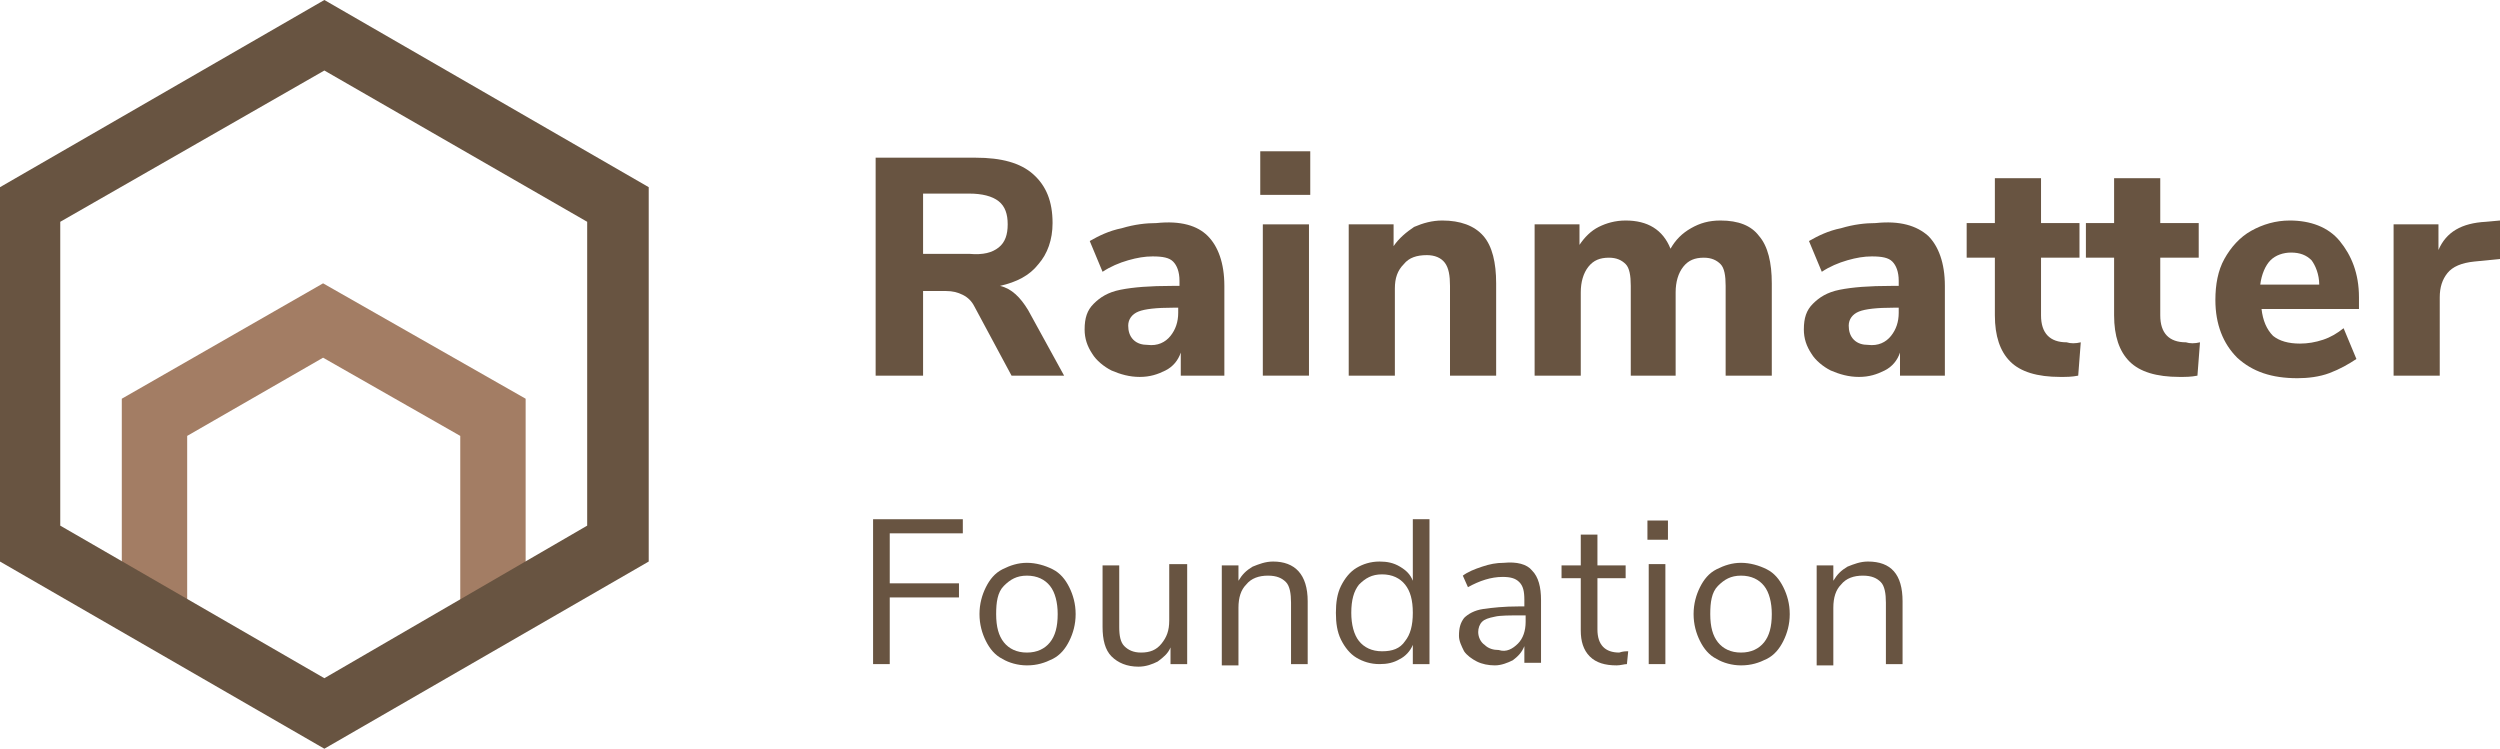
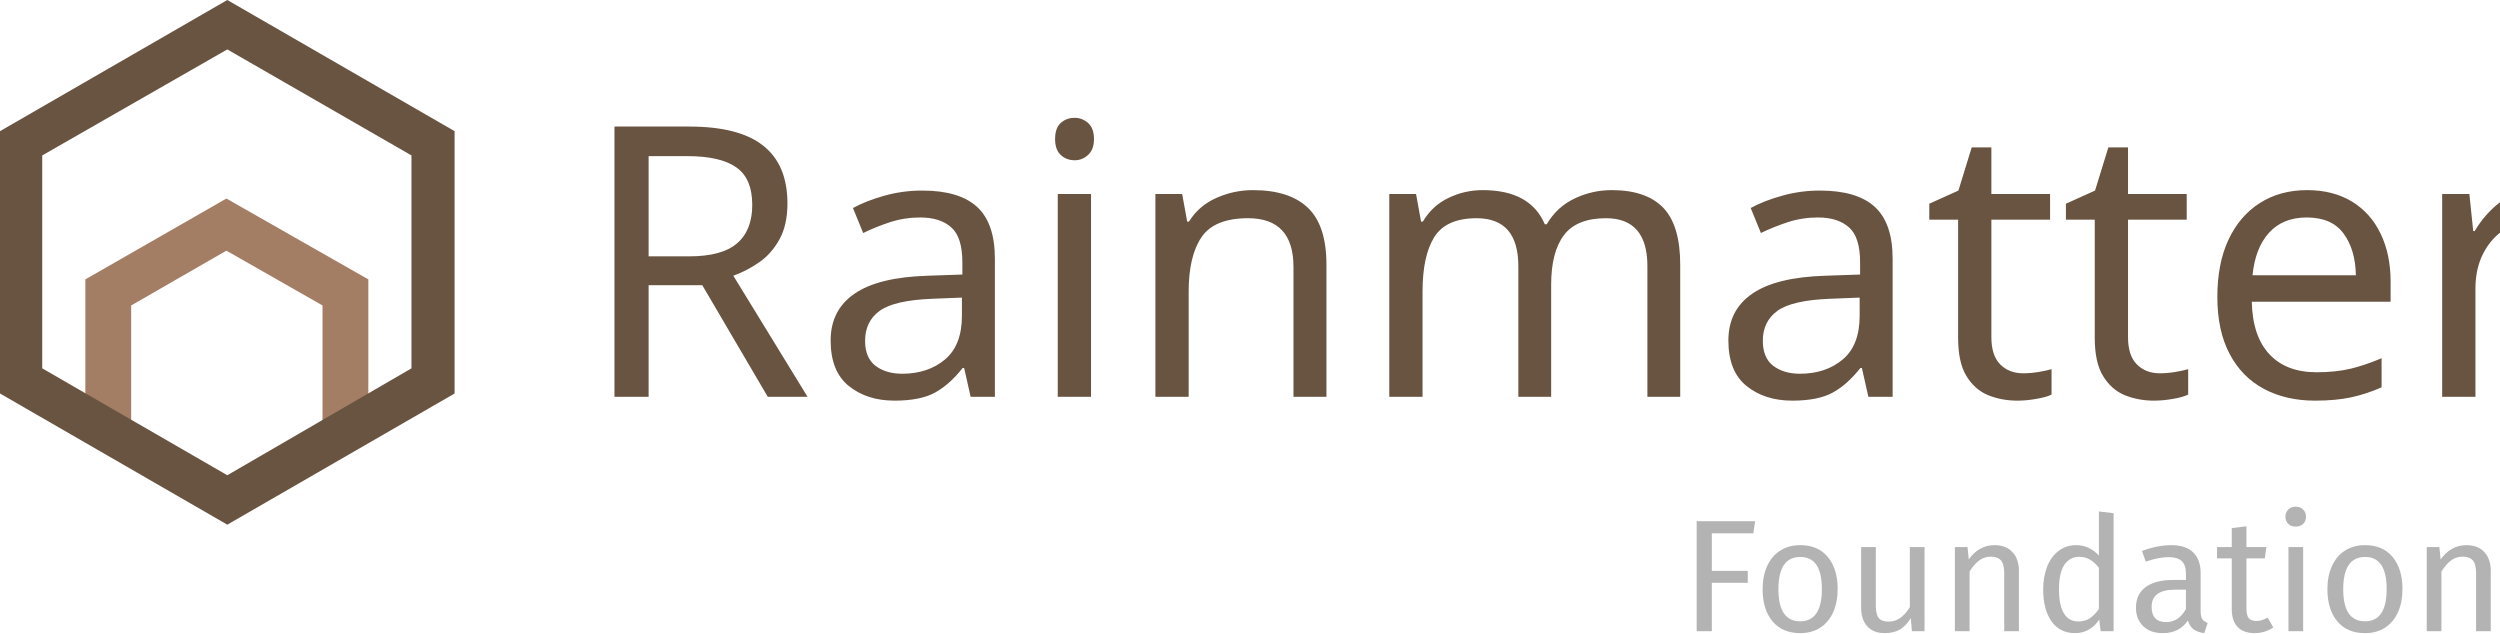
- <svg xmlns="http://www.w3.org/2000/svg" version="1.1" id="svg2" x="0px" y="0px" viewBox="0 0 195 58.4" xml:space="preserve" width="195" height="58.4">
+ <svg xmlns="http://www.w3.org/2000/svg" version="1.1" id="svg2" x="0px" y="0px" viewBox="0 0 177.168 44.868" xml:space="preserve" width="177.168" height="44.868">
  <defs id="defs73">
	
	
	
	

		
		
		
		
		
		
		
		
		
		
		
		
		
		
		
		
		
	</defs>
  <style type="text/css" id="style2">
	.st0{fill:#0000FF;}
	.st1{fill:#166DB7;}
	.st2{fill:#0E65AF;}
	.st3{fill:#005BA8;}
	.st4{fill:#1073CC;}
	.st5{fill:#4697D8;}
	.st6{fill:#000080;}
	.st7{fill:#000080;stroke:#000080;stroke-width:0.983;}
	.st8{fill:#000080;stroke:#000080;stroke-width:1.256;}
	.st9{fill:#A37D64;}
	.st10{fill:#685441;}
</style>
-   <g id="g1004" transform="translate(-4.8,-4.7)">
-     <path style="fill:#685441" id="path4" d="M 87.8,34 H 83.7 L 80.8,28.6 C 80.6,28.2 80.3,27.9 79.9,27.7 79.5,27.5 79.1,27.4 78.6,27.4 H 76.8 V 34 H 73.1 V 17 h 7.8 c 2,0 3.5,0.4 4.5,1.3 1,0.9 1.5,2.1 1.5,3.8 0,1.3 -0.4,2.4 -1.1,3.2 -0.7,0.9 -1.7,1.4 -3,1.7 0.9,0.2 1.6,0.9 2.2,1.9 z M 82.7,24 c 0.5,-0.4 0.7,-1 0.7,-1.8 0,-0.8 -0.2,-1.4 -0.7,-1.8 -0.5,-0.4 -1.3,-0.6 -2.3,-0.6 h -3.6 v 4.7 h 3.6 c 1.1,0.1 1.8,-0.1 2.3,-0.5 z" class="st10" />
-     <path style="fill:#685441" id="path6" d="m 99,23.1 c 0.8,0.8 1.3,2.1 1.3,3.9 v 7 h -3.4 v -1.8 c -0.2,0.6 -0.6,1.1 -1.2,1.4 -0.6,0.3 -1.2,0.5 -2,0.5 -0.8,0 -1.5,-0.2 -2.2,-0.5 -0.6,-0.3 -1.2,-0.8 -1.5,-1.3 -0.4,-0.6 -0.6,-1.2 -0.6,-1.9 0,-0.9 0.2,-1.5 0.7,-2 0.5,-0.5 1.1,-0.9 2.1,-1.1 1,-0.2 2.3,-0.3 4,-0.3 h 0.6 v -0.4 c 0,-0.7 -0.2,-1.2 -0.5,-1.5 -0.3,-0.3 -0.8,-0.4 -1.6,-0.4 -0.6,0 -1.2,0.1 -1.9,0.3 -0.7,0.2 -1.4,0.5 -2,0.9 l -1,-2.4 c 0.7,-0.4 1.5,-0.8 2.5,-1 1,-0.3 1.9,-0.4 2.7,-0.4 1.9,-0.2 3.2,0.2 4,1 z m -2.9,7.8 c 0.4,-0.5 0.6,-1.1 0.6,-1.8 v -0.4 h -0.4 c -1.3,0 -2.2,0.1 -2.7,0.3 -0.5,0.2 -0.8,0.6 -0.8,1.1 0,0.4 0.1,0.8 0.4,1.1 0.3,0.3 0.7,0.4 1.1,0.4 0.8,0.1 1.4,-0.2 1.8,-0.7 z" class="st10" />
-     <path style="fill:#685441" id="path8" d="m 103.1,16.5 h 3.9 v 3.4 h -3.9 z M 103.3,34 V 22.2 h 3.6 V 34 Z" class="st10" />
-     <path style="fill:#685441" id="path10" d="m 120.5,23.1 c 0.7,0.8 1,2.1 1,3.7 V 34 h -3.6 v -7 c 0,-0.8 -0.1,-1.4 -0.4,-1.8 -0.3,-0.4 -0.8,-0.6 -1.4,-0.6 -0.8,0 -1.4,0.2 -1.8,0.7 -0.5,0.5 -0.7,1.1 -0.7,1.9 V 34 H 110 V 22.2 h 3.5 v 1.7 c 0.4,-0.6 1,-1.1 1.6,-1.5 0.7,-0.3 1.4,-0.5 2.2,-0.5 1.4,0 2.5,0.4 3.2,1.2 z" class="st10" />
-     <path style="fill:#685441" id="path12" d="m 142,23.1 c 0.7,0.8 1,2.1 1,3.7 V 34 h -3.6 v -7 c 0,-0.8 -0.1,-1.4 -0.4,-1.7 -0.3,-0.3 -0.7,-0.5 -1.3,-0.5 -0.7,0 -1.2,0.2 -1.6,0.7 -0.4,0.5 -0.6,1.2 -0.6,2 V 34 H 132 v -7 c 0,-0.8 -0.1,-1.4 -0.4,-1.7 -0.3,-0.3 -0.7,-0.5 -1.3,-0.5 -0.7,0 -1.2,0.2 -1.6,0.7 -0.4,0.5 -0.6,1.2 -0.6,2 V 34 h -3.6 V 22.2 h 3.5 v 1.6 c 0.4,-0.6 0.9,-1.1 1.5,-1.4 0.6,-0.3 1.3,-0.5 2.1,-0.5 1.7,0 2.9,0.7 3.5,2.2 0.4,-0.7 0.9,-1.2 1.6,-1.6 0.7,-0.4 1.4,-0.6 2.3,-0.6 1.4,0 2.4,0.4 3,1.2 z" class="st10" />
-     <path style="fill:#685441" id="path14" d="m 155.2,23.1 c 0.8,0.8 1.3,2.1 1.3,3.9 v 7 H 153 v -1.8 c -0.2,0.6 -0.6,1.1 -1.2,1.4 -0.6,0.3 -1.2,0.5 -2,0.5 -0.8,0 -1.5,-0.2 -2.2,-0.5 -0.6,-0.3 -1.2,-0.8 -1.5,-1.3 -0.4,-0.6 -0.6,-1.2 -0.6,-1.9 0,-0.9 0.2,-1.5 0.7,-2 0.5,-0.5 1.1,-0.9 2.1,-1.1 1,-0.2 2.3,-0.3 4,-0.3 h 0.6 v -0.4 c 0,-0.7 -0.2,-1.2 -0.5,-1.5 -0.3,-0.3 -0.8,-0.4 -1.6,-0.4 -0.6,0 -1.2,0.1 -1.9,0.3 -0.7,0.2 -1.4,0.5 -2,0.9 l -1,-2.4 c 0.7,-0.4 1.5,-0.8 2.5,-1 1,-0.3 1.9,-0.4 2.7,-0.4 1.9,-0.2 3.2,0.2 4.1,1 z m -2.9,7.8 c 0.4,-0.5 0.6,-1.1 0.6,-1.8 v -0.4 h -0.4 c -1.3,0 -2.2,0.1 -2.7,0.3 -0.5,0.2 -0.8,0.6 -0.8,1.1 0,0.4 0.1,0.8 0.4,1.1 0.3,0.3 0.7,0.4 1.1,0.4 0.8,0.1 1.4,-0.2 1.8,-0.7 z" class="st10" />
-     <path style="fill:#685441" id="path16" d="m 167.1,31.4 -0.2,2.6 c -0.5,0.1 -0.9,0.1 -1.4,0.1 -1.8,0 -3.1,-0.4 -3.9,-1.2 -0.8,-0.8 -1.2,-2 -1.2,-3.6 v -4.5 h -2.2 v -2.7 h 2.2 v -3.5 h 3.6 v 3.5 h 3 v 2.7 h -3 v 4.5 c 0,1.4 0.7,2.1 2,2.1 0.3,0.1 0.7,0.1 1.1,0 z" class="st10" />
-     <path style="fill:#685441" id="path18" d="m 176.4,31.4 -0.2,2.6 c -0.5,0.1 -0.9,0.1 -1.4,0.1 -1.8,0 -3.1,-0.4 -3.9,-1.2 -0.8,-0.8 -1.2,-2 -1.2,-3.6 v -4.5 h -2.2 v -2.7 h 2.2 v -3.5 h 3.6 v 3.5 h 3 v 2.7 h -3 v 4.5 c 0,1.4 0.7,2.1 2,2.1 0.3,0.1 0.7,0.1 1.1,0 z" class="st10" />
-     <path style="fill:#685441" id="path20" d="m 188.9,28.8 h -7.7 c 0.1,0.9 0.4,1.6 0.9,2.1 0.5,0.4 1.2,0.6 2.1,0.6 0.6,0 1.2,-0.1 1.8,-0.3 0.6,-0.2 1.1,-0.5 1.6,-0.9 l 1,2.4 c -0.6,0.4 -1.3,0.8 -2.1,1.1 -0.8,0.3 -1.7,0.4 -2.5,0.4 -2,0 -3.5,-0.5 -4.7,-1.6 -1.1,-1.1 -1.7,-2.6 -1.7,-4.5 0,-1.2 0.2,-2.3 0.7,-3.2 0.5,-0.9 1.2,-1.7 2.1,-2.2 0.9,-0.5 1.9,-0.8 3,-0.8 1.6,0 3,0.5 3.9,1.6 0.9,1.1 1.5,2.5 1.5,4.4 v 0.9 z m -7,-3.8 c -0.4,0.4 -0.7,1.1 -0.8,1.9 h 4.6 c 0,-0.8 -0.3,-1.5 -0.6,-1.9 -0.4,-0.4 -0.9,-0.6 -1.6,-0.6 -0.6,0 -1.2,0.2 -1.6,0.6 z" class="st10" />
-     <path style="fill:#685441" id="path22" d="m 199.8,24.9 -2,0.2 c -1,0.1 -1.7,0.4 -2.1,0.9 -0.4,0.5 -0.6,1.1 -0.6,1.9 V 34 h -3.6 V 22.2 h 3.5 v 2 c 0.6,-1.4 1.8,-2.1 3.7,-2.2 l 1.1,-0.1 z" class="st10" />
+   <g id="g60" transform="translate(162.8152,11.59289)">
+ 		
+ 		
+ 		
+ 		
+ 		
+ 		
+ 		
+ 		
+ 		
+ 		
+ 	</g>
+   <g id="polygon1820_4_" transform="matrix(0.6366645,0,0,0.6366645,-3.05599,-2.992323)" style="stroke:none;stroke-width:0.785;stroke-miterlimit:4;stroke-dasharray:none">
+     <polygon style="fill:#a37d64;stroke:none;stroke-width:0.785;stroke-miterlimit:4;stroke-dasharray:none" id="polygon62" points="14.3,53 14.3,35.8 30,26.8 45.8,35.8 45.8,53 40.7,53 40.7,38.7 30,32.6 19.4,38.7 19.4,53 " class="st9" />
  </g>
-   <g id="g60" transform="translate(-4.8,-4.7)">
-     <path style="fill:#685441" id="path40" d="M 72.9,56.5 V 45.2 h 7 v 1.1 h -5.7 v 3.9 h 5.4 v 1.1 h -5.4 v 5.2 z" class="st10" />
-     <path style="fill:#685441" id="path42" d="m 83,56.1 c -0.6,-0.3 -1,-0.8 -1.3,-1.4 -0.3,-0.6 -0.5,-1.3 -0.5,-2.1 0,-0.8 0.2,-1.5 0.5,-2.1 0.3,-0.6 0.7,-1.1 1.3,-1.4 0.6,-0.3 1.2,-0.5 1.9,-0.5 0.7,0 1.4,0.2 2,0.5 0.6,0.3 1,0.8 1.3,1.4 0.3,0.6 0.5,1.3 0.5,2.1 0,0.8 -0.2,1.5 -0.5,2.1 -0.3,0.6 -0.7,1.1 -1.3,1.4 -0.6,0.3 -1.2,0.5 -2,0.5 -0.7,0 -1.4,-0.2 -1.9,-0.5 z m 3.7,-1.3 c 0.4,-0.5 0.6,-1.2 0.6,-2.2 0,-0.9 -0.2,-1.7 -0.6,-2.2 -0.4,-0.5 -1,-0.8 -1.8,-0.8 -0.8,0 -1.3,0.3 -1.8,0.8 -0.5,0.5 -0.6,1.3 -0.6,2.2 0,1 0.2,1.7 0.6,2.2 0.4,0.5 1,0.8 1.8,0.8 0.8,0 1.4,-0.3 1.8,-0.8 z" class="st10" />
-     <path style="fill:#685441" id="path44" d="m 97.4,48.7 v 7.8 h -1.3 v -1.3 c -0.2,0.5 -0.6,0.8 -1,1.1 -0.4,0.2 -0.9,0.4 -1.5,0.4 -0.9,0 -1.6,-0.3 -2.1,-0.8 -0.5,-0.5 -0.7,-1.3 -0.7,-2.3 v -4.8 h 1.3 v 4.8 c 0,0.7 0.1,1.2 0.4,1.5 0.3,0.3 0.7,0.5 1.3,0.5 0.7,0 1.2,-0.2 1.6,-0.7 0.4,-0.5 0.6,-1 0.6,-1.8 v -4.4 z" class="st10" />
-     <path style="fill:#685441" id="path46" d="m 106.8,51.6 v 4.9 h -1.3 v -4.8 c 0,-0.7 -0.1,-1.3 -0.4,-1.6 -0.3,-0.3 -0.7,-0.5 -1.4,-0.5 -0.7,0 -1.3,0.2 -1.7,0.7 -0.4,0.4 -0.6,1 -0.6,1.8 v 4.5 h -1.3 v -7.8 h 1.3 V 50 c 0.3,-0.5 0.6,-0.8 1.1,-1.1 0.5,-0.2 1,-0.4 1.6,-0.4 1.7,0 2.7,1 2.7,3.1 z" class="st10" />
-     <path style="fill:#685441" id="path48" d="M 116.3,45.2 V 56.5 H 115 V 55 c -0.2,0.5 -0.6,0.9 -1,1.1 -0.5,0.3 -1,0.4 -1.6,0.4 -0.7,0 -1.3,-0.2 -1.8,-0.5 -0.5,-0.3 -0.9,-0.8 -1.2,-1.4 -0.3,-0.6 -0.4,-1.3 -0.4,-2.1 0,-0.8 0.1,-1.5 0.4,-2.1 0.3,-0.6 0.7,-1.1 1.2,-1.4 0.5,-0.3 1.1,-0.5 1.8,-0.5 0.6,0 1.1,0.1 1.6,0.4 0.5,0.3 0.8,0.6 1,1.1 v -4.8 z m -1.9,9.5 c 0.4,-0.5 0.6,-1.2 0.6,-2.2 0,-1 -0.2,-1.7 -0.6,-2.2 -0.4,-0.5 -1,-0.8 -1.8,-0.8 -0.8,0 -1.3,0.3 -1.8,0.8 -0.4,0.5 -0.6,1.2 -0.6,2.2 0,0.9 0.2,1.7 0.6,2.2 0.4,0.5 1,0.8 1.8,0.8 0.8,0 1.4,-0.2 1.8,-0.8 z" class="st10" />
-     <path style="fill:#685441" id="path50" d="m 124.3,49.2 c 0.5,0.5 0.7,1.3 0.7,2.3 v 4.9 h -1.3 v -1.3 c -0.2,0.5 -0.5,0.8 -0.9,1.1 -0.4,0.2 -0.9,0.4 -1.4,0.4 -0.5,0 -1,-0.1 -1.4,-0.3 -0.4,-0.2 -0.8,-0.5 -1,-0.8 -0.2,-0.4 -0.4,-0.8 -0.4,-1.2 0,-0.6 0.1,-1 0.4,-1.4 0.3,-0.3 0.8,-0.6 1.5,-0.7 0.7,-0.1 1.6,-0.2 2.8,-0.2 h 0.4 v -0.5 c 0,-0.7 -0.1,-1.1 -0.4,-1.4 -0.3,-0.3 -0.7,-0.4 -1.3,-0.4 -0.9,0 -1.8,0.3 -2.7,0.8 l -0.4,-0.9 c 0.4,-0.3 0.9,-0.5 1.5,-0.7 0.6,-0.2 1.1,-0.3 1.7,-0.3 1,-0.1 1.8,0.1 2.2,0.6 z m -1.1,5.7 c 0.4,-0.4 0.6,-1 0.6,-1.7 v -0.5 h -0.3 c -0.9,0 -1.7,0 -2.1,0.1 -0.5,0.1 -0.8,0.2 -1,0.4 -0.2,0.2 -0.3,0.5 -0.3,0.8 0,0.4 0.2,0.8 0.5,1 0.3,0.3 0.7,0.4 1.1,0.4 0.6,0.2 1.1,-0.1 1.5,-0.5 z" class="st10" />
-     <path style="fill:#685441" id="path52" d="m 131.8,55.5 -0.1,1 c -0.2,0 -0.5,0.1 -0.8,0.1 -0.9,0 -1.6,-0.2 -2.1,-0.7 -0.5,-0.5 -0.7,-1.2 -0.7,-2 v -4.1 h -1.5 v -1 h 1.5 v -2.4 h 1.3 v 2.4 h 2.2 v 1 h -2.2 v 4 c 0,1.2 0.6,1.8 1.7,1.8 0.3,-0.1 0.5,-0.1 0.7,-0.1 z" class="st10" />
-     <path style="fill:#685441" id="path54" d="m 133.3,45.3 h 1.6 v 1.5 h -1.6 z m 0.1,11.2 v -7.8 h 1.3 v 7.8 z" class="st10" />
-     <path style="fill:#685441" id="path56" d="m 138.7,56.1 c -0.6,-0.3 -1,-0.8 -1.3,-1.4 -0.3,-0.6 -0.5,-1.3 -0.5,-2.1 0,-0.8 0.2,-1.5 0.5,-2.1 0.3,-0.6 0.7,-1.1 1.3,-1.4 0.6,-0.3 1.2,-0.5 1.9,-0.5 0.7,0 1.4,0.2 2,0.5 0.6,0.3 1,0.8 1.3,1.4 0.3,0.6 0.5,1.3 0.5,2.1 0,0.8 -0.2,1.5 -0.5,2.1 -0.3,0.6 -0.7,1.1 -1.3,1.4 -0.6,0.3 -1.2,0.5 -2,0.5 -0.7,0 -1.4,-0.2 -1.9,-0.5 z m 3.7,-1.3 c 0.4,-0.5 0.6,-1.2 0.6,-2.2 0,-0.9 -0.2,-1.7 -0.6,-2.2 -0.4,-0.5 -1,-0.8 -1.8,-0.8 -0.8,0 -1.3,0.3 -1.8,0.8 -0.5,0.5 -0.6,1.3 -0.6,2.2 0,1 0.2,1.7 0.6,2.2 0.4,0.5 1,0.8 1.8,0.8 0.8,0 1.4,-0.3 1.8,-0.8 z" class="st10" />
-     <path style="fill:#685441" id="path58" d="m 153.2,51.6 v 4.9 h -1.3 v -4.8 c 0,-0.7 -0.1,-1.3 -0.4,-1.6 -0.3,-0.3 -0.7,-0.5 -1.4,-0.5 -0.7,0 -1.3,0.2 -1.7,0.7 -0.4,0.4 -0.6,1 -0.6,1.8 v 4.5 h -1.3 v -7.8 h 1.3 V 50 c 0.3,-0.5 0.6,-0.8 1.1,-1.1 0.5,-0.2 1,-0.4 1.6,-0.4 1.8,0 2.7,1 2.7,3.1 z" class="st10" />
+   <g id="path1822_4_" transform="matrix(0.6366645,0,0,0.6366645,-3.05599,-2.992323)" style="stroke:none;stroke-width:0.785;stroke-miterlimit:4;stroke-dasharray:none">
+     <path style="fill:#685441;stroke:none;stroke-width:0.785;stroke-miterlimit:4;stroke-dasharray:none" id="path65" d="M 30.1,4.7 4.8,19.3 V 48.5 L 30.1,63.1 55.4,48.5 V 19.3 Z m 0,5.5 L 50.6,22 V 45.7 L 30.1,57.6 9.5,45.7 V 22 Z" class="st10" />
  </g>
-   <g id="polygon1820_4_" transform="translate(-4.8,-4.7)">
-     <polygon style="fill:#a37d64" id="polygon62" points="45.8,35.8 45.8,53 40.7,53 40.7,38.7 30,32.6 19.4,38.7 19.4,53 14.3,53 14.3,35.8 30,26.8 " class="st9" />
+   <g aria-label="Foundation" transform="matrix(0.6062267,0,0,0.6062267,76.8221,3.356904)" id="text1191" style="font-size:18.667px;line-height:1.25;font-family:P052;-inkscape-font-specification:P052;fill:#b3b3b3;fill-opacity:1;stroke-width:1.65">
+     <path d="M 71.617,68.25 V 55.389 h 6.832 l -0.205,1.419 h -4.853 v 4.387 h 4.2 V 62.594 H 73.39 V 68.25 Z" style="font-style:normal;font-variant:normal;font-weight:normal;font-stretch:normal;font-size:18.667px;font-family:'Fira Sans';-inkscape-font-specification:'Fira Sans';fill:#b3b3b3;fill-opacity:1;stroke-width:1.65" id="path1214" />
+     <path d="m 83.731,58.189 q 2.072,0 3.211,1.381 1.157,1.381 1.157,3.752 0,1.531 -0.523,2.707 -0.523,1.157 -1.512,1.811 -0.989,0.635 -2.352,0.635 -2.072,0 -3.229,-1.381 -1.157,-1.381 -1.157,-3.752 0,-1.531 0.523,-2.688 0.523,-1.176 1.512,-1.811 0.989,-0.653 2.371,-0.653 z m 0,1.381 q -2.557,0 -2.557,3.771 0,3.752 2.539,3.752 2.539,0 2.539,-3.771 0,-3.752 -2.52,-3.752 z" style="font-style:normal;font-variant:normal;font-weight:normal;font-stretch:normal;font-size:18.667px;font-family:'Fira Sans';-inkscape-font-specification:'Fira Sans';fill:#b3b3b3;fill-opacity:1;stroke-width:1.65" id="path1216" />
+     <path d="m 98.254,68.25 h -1.475 l -0.131,-1.531 q -0.56,0.915 -1.288,1.344 -0.728,0.411 -1.773,0.411 -1.288,0 -2.016,-0.784 -0.728,-0.784 -0.728,-2.221 v -7.056 h 1.717 v 6.869 q 0,1.008 0.355,1.437 0.355,0.411 1.157,0.411 1.437,0 2.464,-1.699 v -7.019 h 1.717 z" style="font-style:normal;font-variant:normal;font-weight:normal;font-stretch:normal;font-size:18.667px;font-family:'Fira Sans';-inkscape-font-specification:'Fira Sans';fill:#b3b3b3;fill-opacity:1;stroke-width:1.65" id="path1218" />
+     <path d="m 106.43,58.189 q 1.344,0 2.091,0.803 0.765,0.803 0.765,2.203 V 68.25 h -1.717 v -6.813 q 0,-1.045 -0.392,-1.475 -0.392,-0.429 -1.157,-0.429 -0.784,0 -1.381,0.448 -0.597,0.448 -1.12,1.288 V 68.25 h -1.717 v -9.837 h 1.475 l 0.149,1.456 q 0.523,-0.784 1.288,-1.232 0.784,-0.448 1.717,-0.448 z" style="font-style:normal;font-variant:normal;font-weight:normal;font-stretch:normal;font-size:18.667px;font-family:'Fira Sans';-inkscape-font-specification:'Fira Sans';fill:#b3b3b3;fill-opacity:1;stroke-width:1.65" id="path1220" />
+     <path d="M 120.355,54.455 V 68.25 h -1.512 l -0.168,-1.363 q -0.485,0.747 -1.213,1.176 -0.728,0.411 -1.624,0.411 -1.755,0 -2.744,-1.381 -0.971,-1.381 -0.971,-3.715 0,-1.512 0.467,-2.688 0.467,-1.176 1.344,-1.829 0.877,-0.672 2.053,-0.672 1.512,0 2.651,1.213 v -5.152 z m -4.144,12.656 q 0.784,0 1.344,-0.355 0.56,-0.373 1.083,-1.101 V 60.839 q -0.485,-0.635 -1.045,-0.952 -0.541,-0.336 -1.232,-0.336 -1.139,0 -1.773,0.952 -0.616,0.952 -0.616,2.837 0,1.904 0.579,2.837 0.579,0.933 1.661,0.933 z" style="font-style:normal;font-variant:normal;font-weight:normal;font-stretch:normal;font-size:18.667px;font-family:'Fira Sans';-inkscape-font-specification:'Fira Sans';fill:#b3b3b3;fill-opacity:1;stroke-width:1.65" id="path1222" />
+     <path d="m 130.529,65.954 q 0,0.597 0.205,0.896 0.205,0.28 0.616,0.429 L 130.958,68.474 q -0.765,-0.093 -1.232,-0.429 -0.467,-0.336 -0.691,-1.045 -0.989,1.475 -2.931,1.475 -1.456,0 -2.296,-0.821 -0.84,-0.821 -0.84,-2.147 0,-1.568 1.12,-2.408 1.139,-0.84 3.211,-0.84 h 1.512 v -0.728 q 0,-1.045 -0.504,-1.493 -0.504,-0.448 -1.549,-0.448 -1.083,0 -2.651,0.523 l -0.429,-1.251 q 1.829,-0.672 3.397,-0.672 1.736,0 2.595,0.859 0.859,0.84 0.859,2.408 z m -4.032,1.232 q 1.475,0 2.315,-1.531 v -2.259 h -1.288 q -2.725,0 -2.725,2.016 0,0.877 0.429,1.325 0.429,0.448 1.269,0.448 z" style="font-style:normal;font-variant:normal;font-weight:normal;font-stretch:normal;font-size:18.667px;font-family:'Fira Sans';-inkscape-font-specification:'Fira Sans';fill:#b3b3b3;fill-opacity:1;stroke-width:1.65" id="path1224" />
+     <path d="m 139.022,67.802 q -0.971,0.672 -2.203,0.672 -1.251,0 -1.96,-0.709 -0.691,-0.728 -0.691,-2.091 v -5.936 h -1.717 v -1.325 h 1.717 v -2.221 l 1.717,-0.205 v 2.427 h 2.333 l -0.187,1.325 h -2.147 v 5.861 q 0,0.765 0.261,1.12 0.28,0.336 0.915,0.336 0.579,0 1.307,-0.392 z" style="font-style:normal;font-variant:normal;font-weight:normal;font-stretch:normal;font-size:18.667px;font-family:'Fira Sans';-inkscape-font-specification:'Fira Sans';fill:#b3b3b3;fill-opacity:1;stroke-width:1.65" id="path1226" />
+     <path d="M 142.513,58.413 V 68.25 h -1.717 v -9.837 z m -0.877,-4.723 q 0.541,0 0.877,0.336 0.336,0.336 0.336,0.84 0,0.504 -0.336,0.84 -0.336,0.317 -0.877,0.317 -0.523,0 -0.859,-0.317 -0.336,-0.336 -0.336,-0.84 0,-0.504 0.336,-0.84 0.336,-0.336 0.859,-0.336 z" style="font-style:normal;font-variant:normal;font-weight:normal;font-stretch:normal;font-size:18.667px;font-family:'Fira Sans';-inkscape-font-specification:'Fira Sans';fill:#b3b3b3;fill-opacity:1;stroke-width:1.65" id="path1228" />
+     <path d="m 149.755,58.189 q 2.072,0 3.211,1.381 1.157,1.381 1.157,3.752 0,1.531 -0.523,2.707 -0.523,1.157 -1.512,1.811 -0.989,0.635 -2.352,0.635 -2.072,0 -3.229,-1.381 -1.157,-1.381 -1.157,-3.752 0,-1.531 0.523,-2.688 0.523,-1.176 1.512,-1.811 0.989,-0.653 2.371,-0.653 z m 0,1.381 q -2.557,0 -2.557,3.771 0,3.752 2.539,3.752 2.539,0 2.539,-3.771 0,-3.752 -2.52,-3.752 z" style="font-style:normal;font-variant:normal;font-weight:normal;font-stretch:normal;font-size:18.667px;font-family:'Fira Sans';-inkscape-font-specification:'Fira Sans';fill:#b3b3b3;fill-opacity:1;stroke-width:1.65" id="path1230" />
+     <path d="m 161.59,58.189 q 1.344,0 2.091,0.803 0.765,0.803 0.765,2.203 V 68.25 h -1.717 v -6.813 q 0,-1.045 -0.392,-1.475 -0.392,-0.429 -1.157,-0.429 -0.784,0 -1.381,0.448 -0.597,0.448 -1.12,1.288 V 68.25 h -1.717 v -9.837 h 1.475 l 0.149,1.456 q 0.523,-0.784 1.288,-1.232 0.784,-0.448 1.717,-0.448 z" style="font-style:normal;font-variant:normal;font-weight:normal;font-stretch:normal;font-size:18.667px;font-family:'Fira Sans';-inkscape-font-specification:'Fira Sans';fill:#b3b3b3;fill-opacity:1;stroke-width:1.65" id="path1232" />
  </g>
-   <g id="path1822_4_" transform="translate(-4.8,-4.7)">
-     <path style="fill:#685441" id="path65" d="M 30.1,4.7 4.8,19.3 V 48.5 L 30.1,63.1 55.4,48.5 V 19.3 Z m 0,5.5 L 50.6,22 V 45.7 L 30.1,57.6 9.5,45.7 V 22 Z" class="st10" />
-   </g>
+   <text xml:space="preserve" style="font-size:40px;line-height:1.25;font-family:P052;-inkscape-font-specification:P052;fill:#685441;fill-opacity:1;stroke-width:1.491" x="-133.997" y="30.052" id="text1251" transform="matrix(0.6705125,0,0,0.6705125,130.7934,7.96804)">
+     <tspan id="tspan1249" x="-133.997" y="30.052" style="font-style:normal;font-variant:normal;font-weight:500;font-stretch:normal;font-family:'Fira Sans';-inkscape-font-specification:'Fira Sans Medium';fill:#685441;fill-opacity:1;stroke-width:1.491">Rainmatter</tspan>
+   </text>
</svg>
